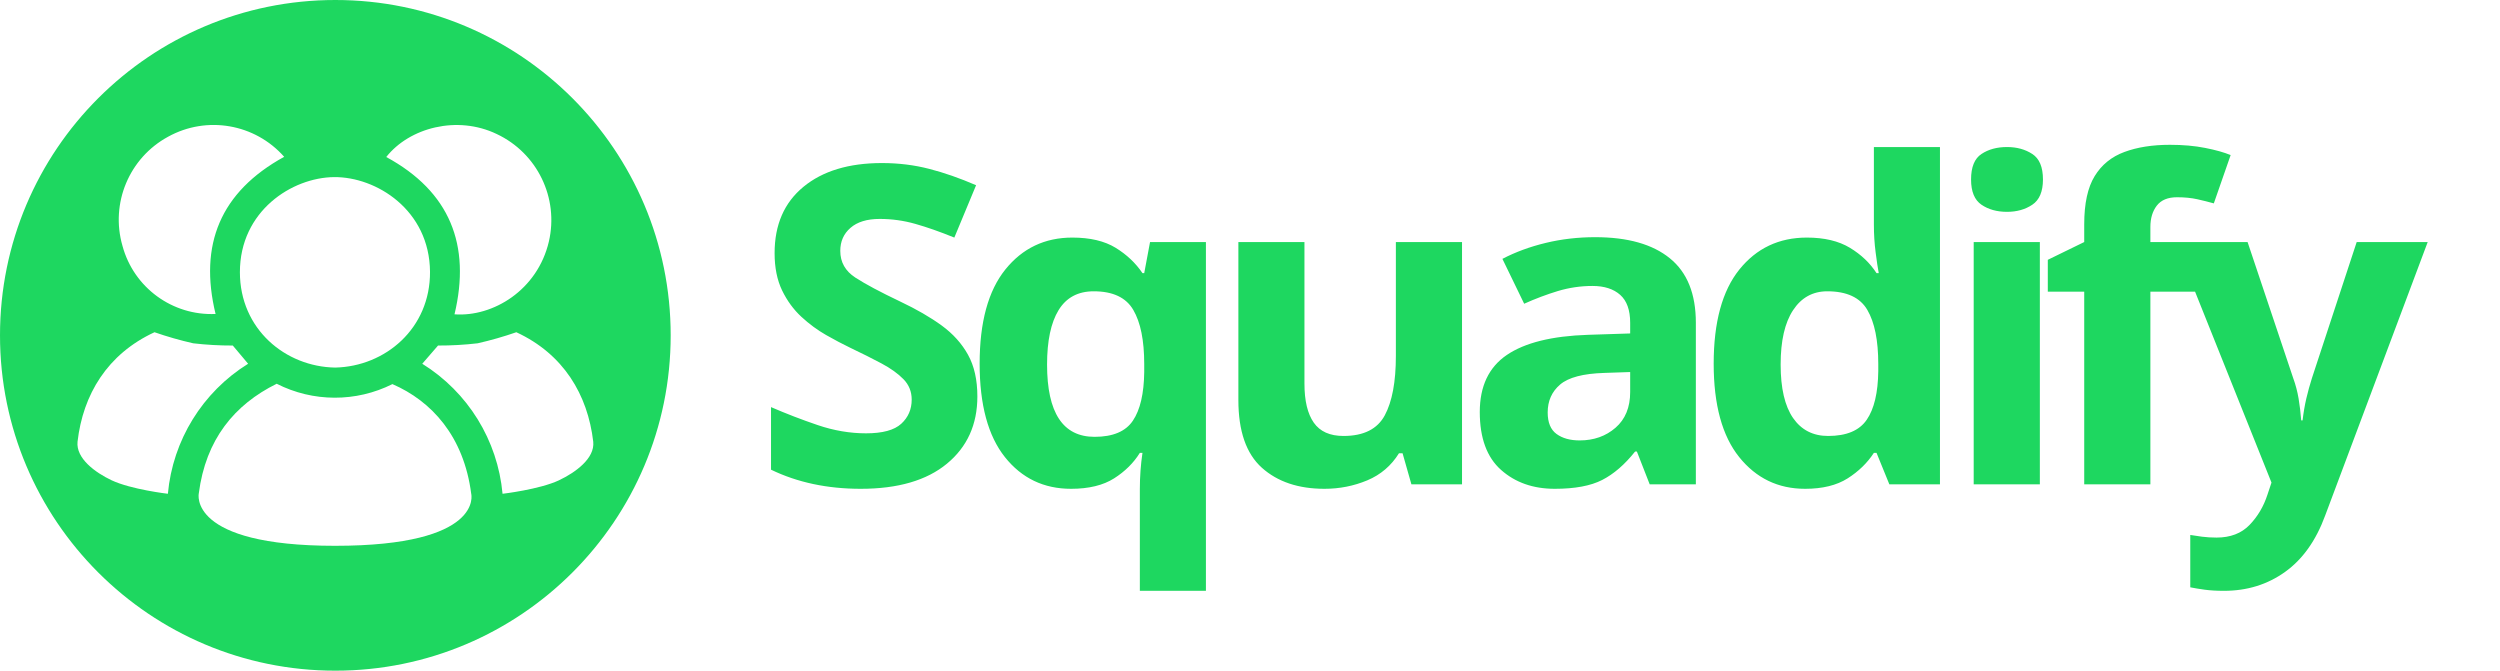
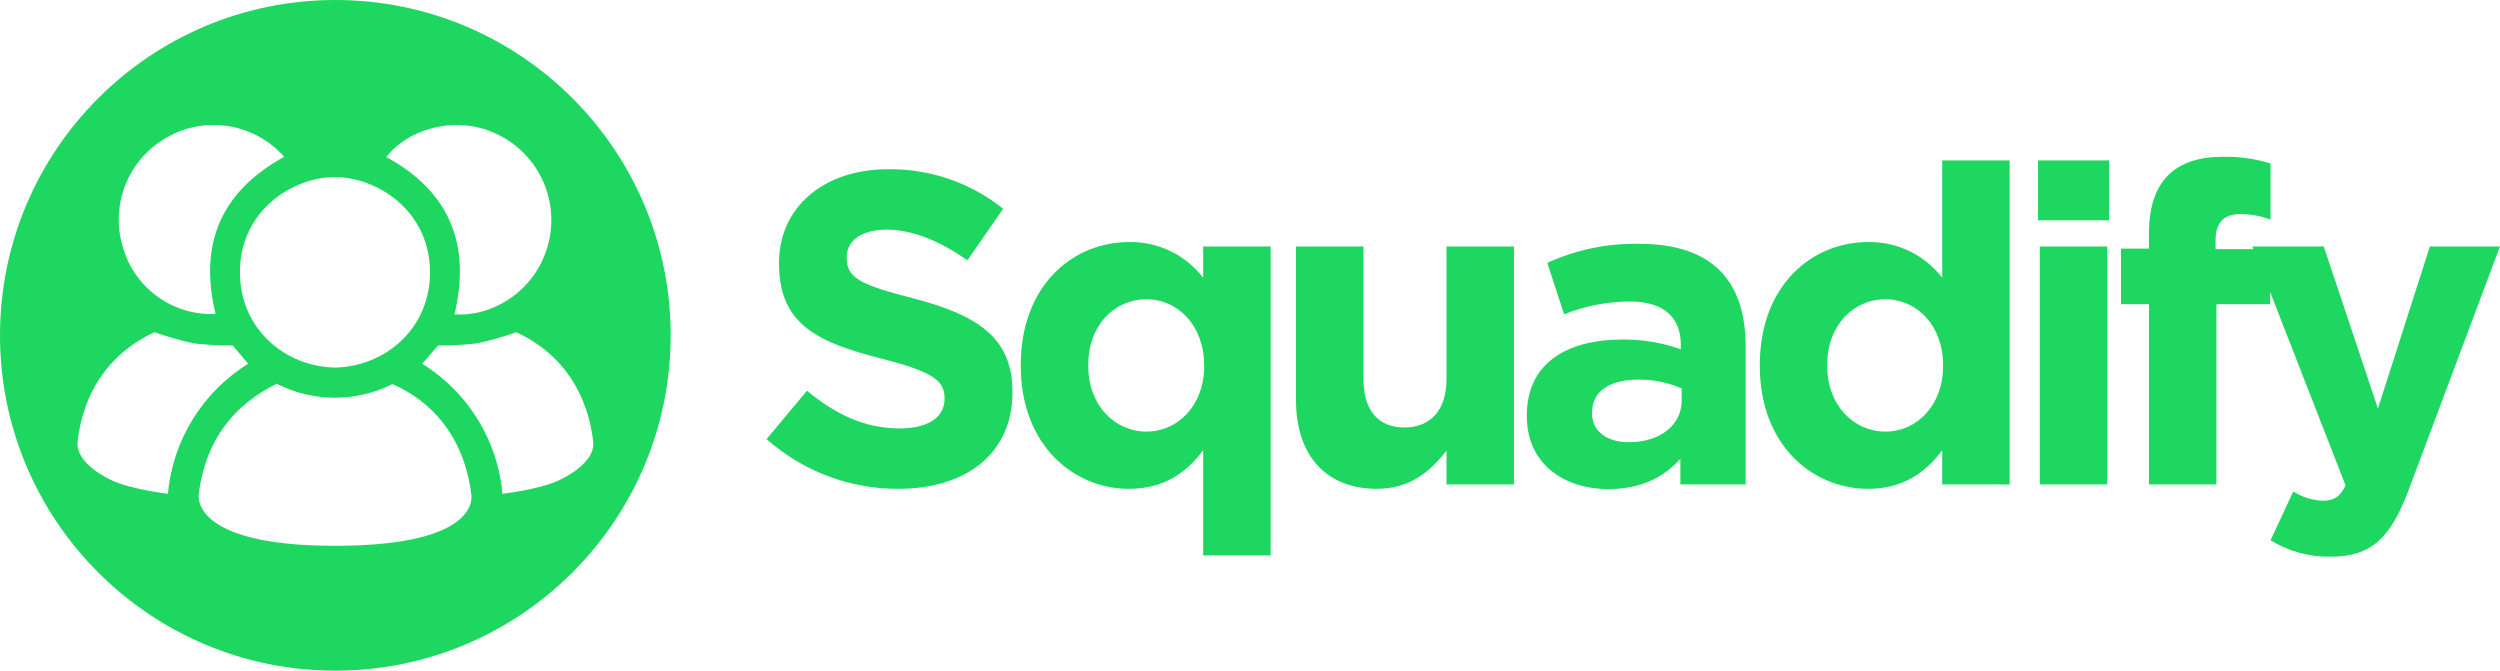
- <svg xmlns="http://www.w3.org/2000/svg" viewBox="0 0 490.1 131.48">
-   <style>.A{letter-spacing:-0.08em}</style>
-   <text class="A" transform="translate(147.15 94.95)" font-size="87" font-family="Gotham-Bold,Gotham" font-weight="700" fill="#1ED760">Squadify</text>
-   <path d="M65.74 0C29.433 0 0 29.433 0 65.74s29.433 65.74 65.74 65.74 65.74-29.433 65.74-65.74A65.74 65.74 0 0 0 65.74 0zm31.63 26.27a18.64 18.64 0 0 1 10.23 21.09c-2.23 9.51-10.93 14.8-18.5 14.26 3.25-13.59-.9-24.07-13.38-30.84 4.54-5.75 13.89-8.23 21.65-4.51zm-13.07 27c.07 11.12-8.76 18.57-18.59 18.79-9.78-.16-18.68-7.55-18.68-18.7 0-12 10.22-18.56 18.46-18.64S84.22 41.14 84.3 53.3zM32.96 26.8a18.45 18.45 0 0 1 22.75 3.94c-12.54 6.89-16.74 17.25-13.45 30.81A18.07 18.07 0 0 1 24.01 48.2a18.5 18.5 0 0 1 8.95-21.4zM21.87 94.15c-3.19-1.51-7-4.28-6.67-7.55 1.06-9.24 5.83-17.19 15.09-21.47a70.72 70.72 0 0 0 7.58 2.17 65.63 65.63 0 0 0 7.77.44l3 3.57A33.61 33.61 0 0 0 32.91 96.8c0 0-7.21-.84-11.04-2.65zM65.69 107c-28.95 0-26.72-10.26-26.72-10.26 1.36-10.61 7-17.42 15.27-21.51a25.18 25.18 0 0 0 22.69.07c7.66 3.32 14 10.2 15.45 21.52 0-.02 2.57 10.18-26.7 10.18zm43.91-12.85c-3.84 1.81-11.08 2.65-11.08 2.65a33.61 33.61 0 0 0-15.74-25.49l3.09-3.57a65.63 65.63 0 0 0 7.77-.44 70.88 70.88 0 0 0 7.58-2.17c9.25 4.28 14 12.23 15.08 21.47.34 3.27-3.51 6.04-6.71 7.55z" fill="#1ED760" />
+ <svg xmlns="http://www.w3.org/2000/svg" viewBox="0 0 490.1 131.48" fill="#1ed760">
+   <path d="M176.12 95.83a38.74 38.74 0 0 1-25.84-9.75l7.92-9.48c5.48 4.52 11.22 7.39 18.19 7.39 5.48 0 8.78-2.17 8.78-5.74v-.17c0-3.4-2.09-5.14-12.26-7.75-12.27-3.13-20.19-6.52-20.19-18.62v-.17c0-11 8.87-18.36 21.32-18.36a35.27 35.27 0 0 1 22.62 7.75l-7 10.09c-5.4-3.74-10.7-6-15.84-6s-7.83 2.35-7.83 5.31v.18c0 4 2.61 5.3 13.14 8 12.39 3.23 19.35 7.65 19.35 18.23v.18c0 12.12-9.22 18.91-22.36 18.91zm59.75 13.05V88.26c-3.22 4.35-7.65 7.57-14.53 7.57-10.87 0-21.23-8.53-21.23-24.1v-.18c0-15.57 10.18-24.1 21.23-24.1a17.91 17.91 0 0 1 14.53 7v-6.13h13.23v60.56zm.18-37.33c0-7.74-5.13-12.88-11.31-12.88s-11.4 5-11.4 12.88v.19c0 7.74 5.22 12.87 11.4 12.87s11.33-5.14 11.33-12.87zm47.52 23.41v-6.62c-3.05 3.92-7 7.49-13.66 7.49-10 0-15.84-6.62-15.84-17.32V48.32h13.23v26c0 6.26 3 9.48 8 9.48s8.27-3.22 8.27-9.48v-26h13.22v46.64zm45.85 0v-5c-3.22 3.57-7.66 5.92-14.1 5.92-8.79 0-16-5-16-14.27v-.18c0-10.18 7.75-14.87 18.8-14.87a33.13 33.13 0 0 1 11.39 1.91v-.83c0-5.49-3.39-8.53-10-8.53a34.41 34.41 0 0 0-12.88 2.52l-3.3-10.09a41.12 41.12 0 0 1 18.09-3.74c14.45 0 20.8 7.48 20.8 20.1v27.06zm.26-18.8a20.56 20.56 0 0 0-8.44-1.74c-5.66 0-9.14 2.26-9.14 6.44v.17c0 3.57 3 5.66 7.22 5.66 6.18 0 10.36-3.39 10.36-8.18zm51.07 18.8v-6.7c-3.22 4.35-7.66 7.57-14.53 7.57-10.88 0-21.23-8.53-21.23-24.1v-.18c0-15.57 10.18-24.1 21.23-24.1a17.93 17.93 0 0 1 14.53 7v-23h13.22v63.52zm.17-23.41c0-7.74-5.13-12.88-11.31-12.88s-11.4 5-11.4 12.88v.19c0 7.74 5.22 12.87 11.4 12.87s11.31-5.14 11.31-12.87zm18.62-28.36V31.44h13.92v11.75zm.34 51.77V48.32h13.23v46.64zm39.24-52.99c-3 0-4.78 1.57-4.78 5.05v1.82h10.7v10.79h-10.53v35.33h-13.23V59.63h-5.48V48.74h5.48v-3c0-10.27 5.14-15 14.45-15a29 29 0 0 1 9.39 1.31v11a16.64 16.64 0 0 0-6-1.08z" />
+   <path d="M472.18 96.09c-3.57 9.48-7.4 13.05-15.31 13.05a21.9 21.9 0 0 1-11.75-3.22l4.44-9.57a12 12 0 0 0 5.65 1.82c2.27 0 3.48-.69 4.62-3l-18.28-46.85h14l10.62 31.76 10.18-31.76h13.74zM65.74 0C29.433 0 0 29.433 0 65.74s29.433 65.74 65.74 65.74 65.74-29.433 65.74-65.74A65.74 65.74 0 0 0 65.74 0zm31.63 26.27a18.64 18.64 0 0 1 10.23 21.09c-2.23 9.51-10.93 14.8-18.5 14.26 3.25-13.59-.9-24.07-13.38-30.84 4.54-5.75 13.89-8.23 21.65-4.51zm-13.07 27c.07 11.12-8.76 18.57-18.59 18.79-9.78-.16-18.68-7.55-18.68-18.7 0-12 10.22-18.56 18.46-18.64S84.22 41.14 84.3 53.3zM32.96 26.8a18.45 18.45 0 0 1 22.75 3.94c-12.54 6.89-16.74 17.25-13.45 30.81A18.07 18.07 0 0 1 24.01 48.2a18.5 18.5 0 0 1 8.95-21.4zM21.87 94.15c-3.19-1.51-7-4.28-6.67-7.55 1.06-9.24 5.83-17.19 15.09-21.47a70.72 70.72 0 0 0 7.58 2.17 65.63 65.63 0 0 0 7.77.44l3 3.57A33.61 33.61 0 0 0 32.91 96.8s-7.21-.84-11.04-2.65zM65.69 107c-28.95 0-26.72-10.26-26.72-10.26 1.36-10.61 7-17.42 15.27-21.51a25.18 25.18 0 0 0 22.69.07c7.66 3.32 14 10.2 15.45 21.52 0-.02 2.57 10.18-26.7 10.18zm43.91-12.85c-3.84 1.81-11.08 2.65-11.08 2.65a33.61 33.61 0 0 0-15.74-25.49l3.09-3.57a65.63 65.63 0 0 0 7.77-.44 70.88 70.88 0 0 0 7.58-2.17c9.25 4.28 14 12.23 15.08 21.47.34 3.27-3.51 6.04-6.71 7.55z" />
</svg>
